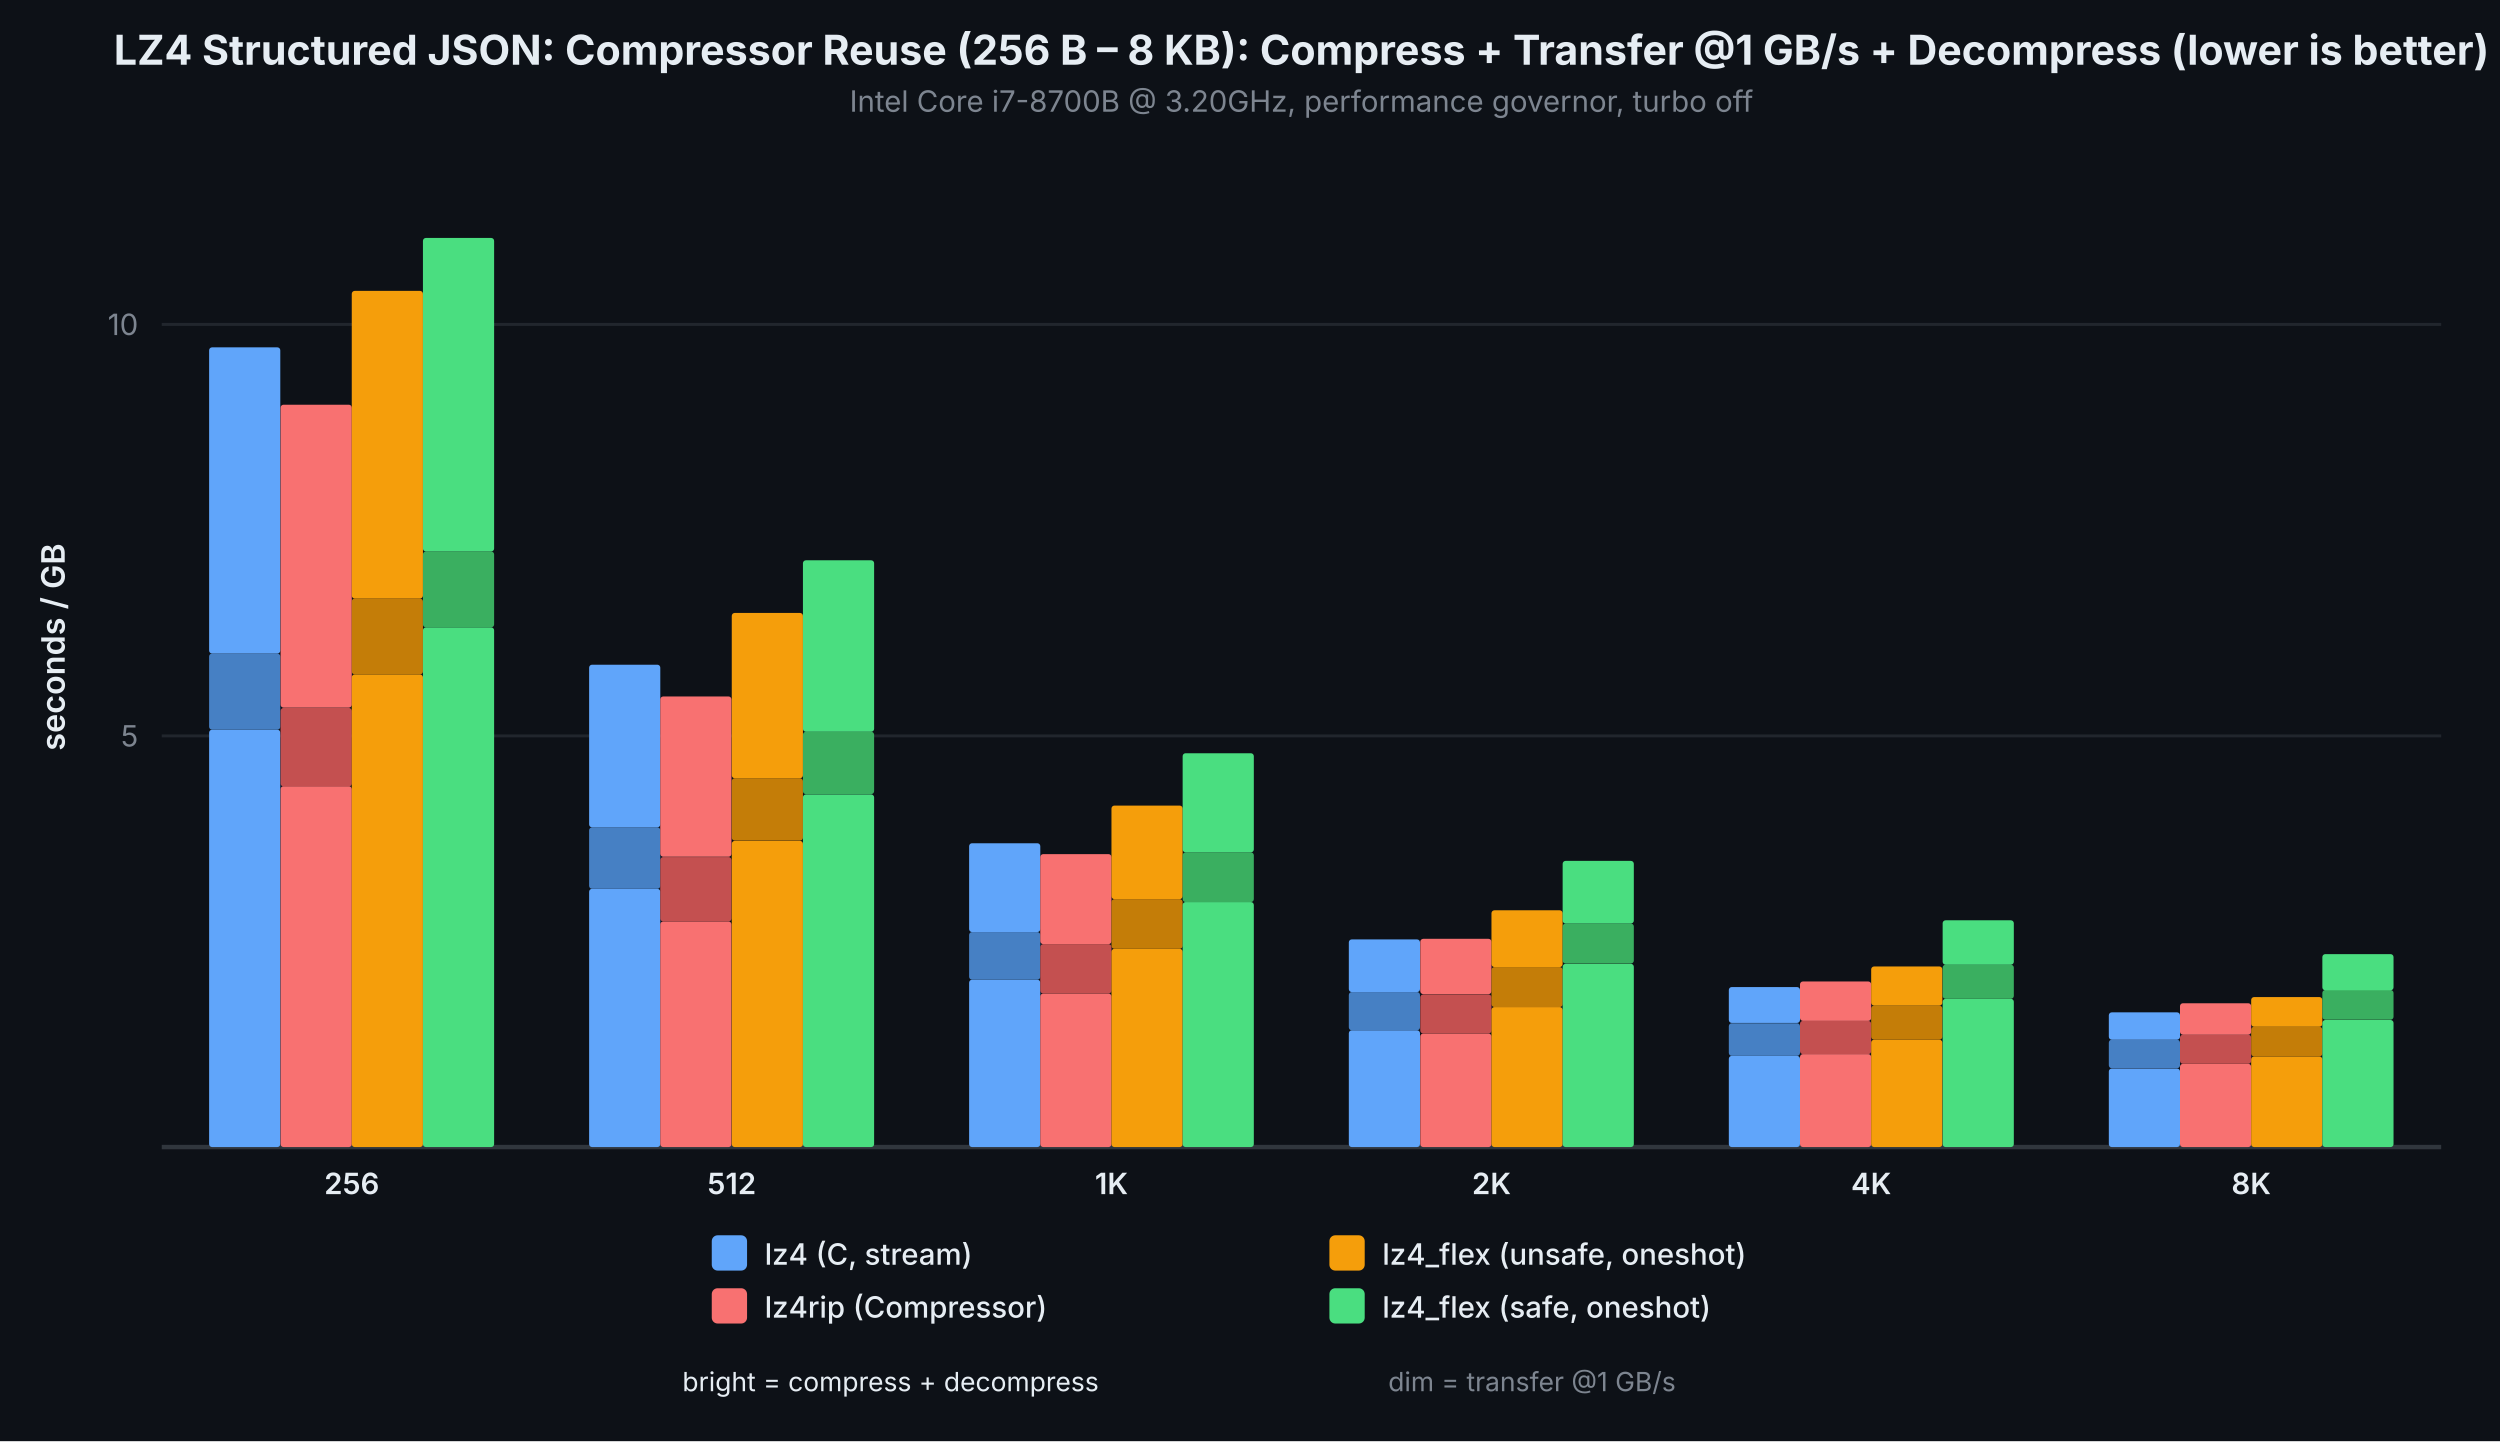
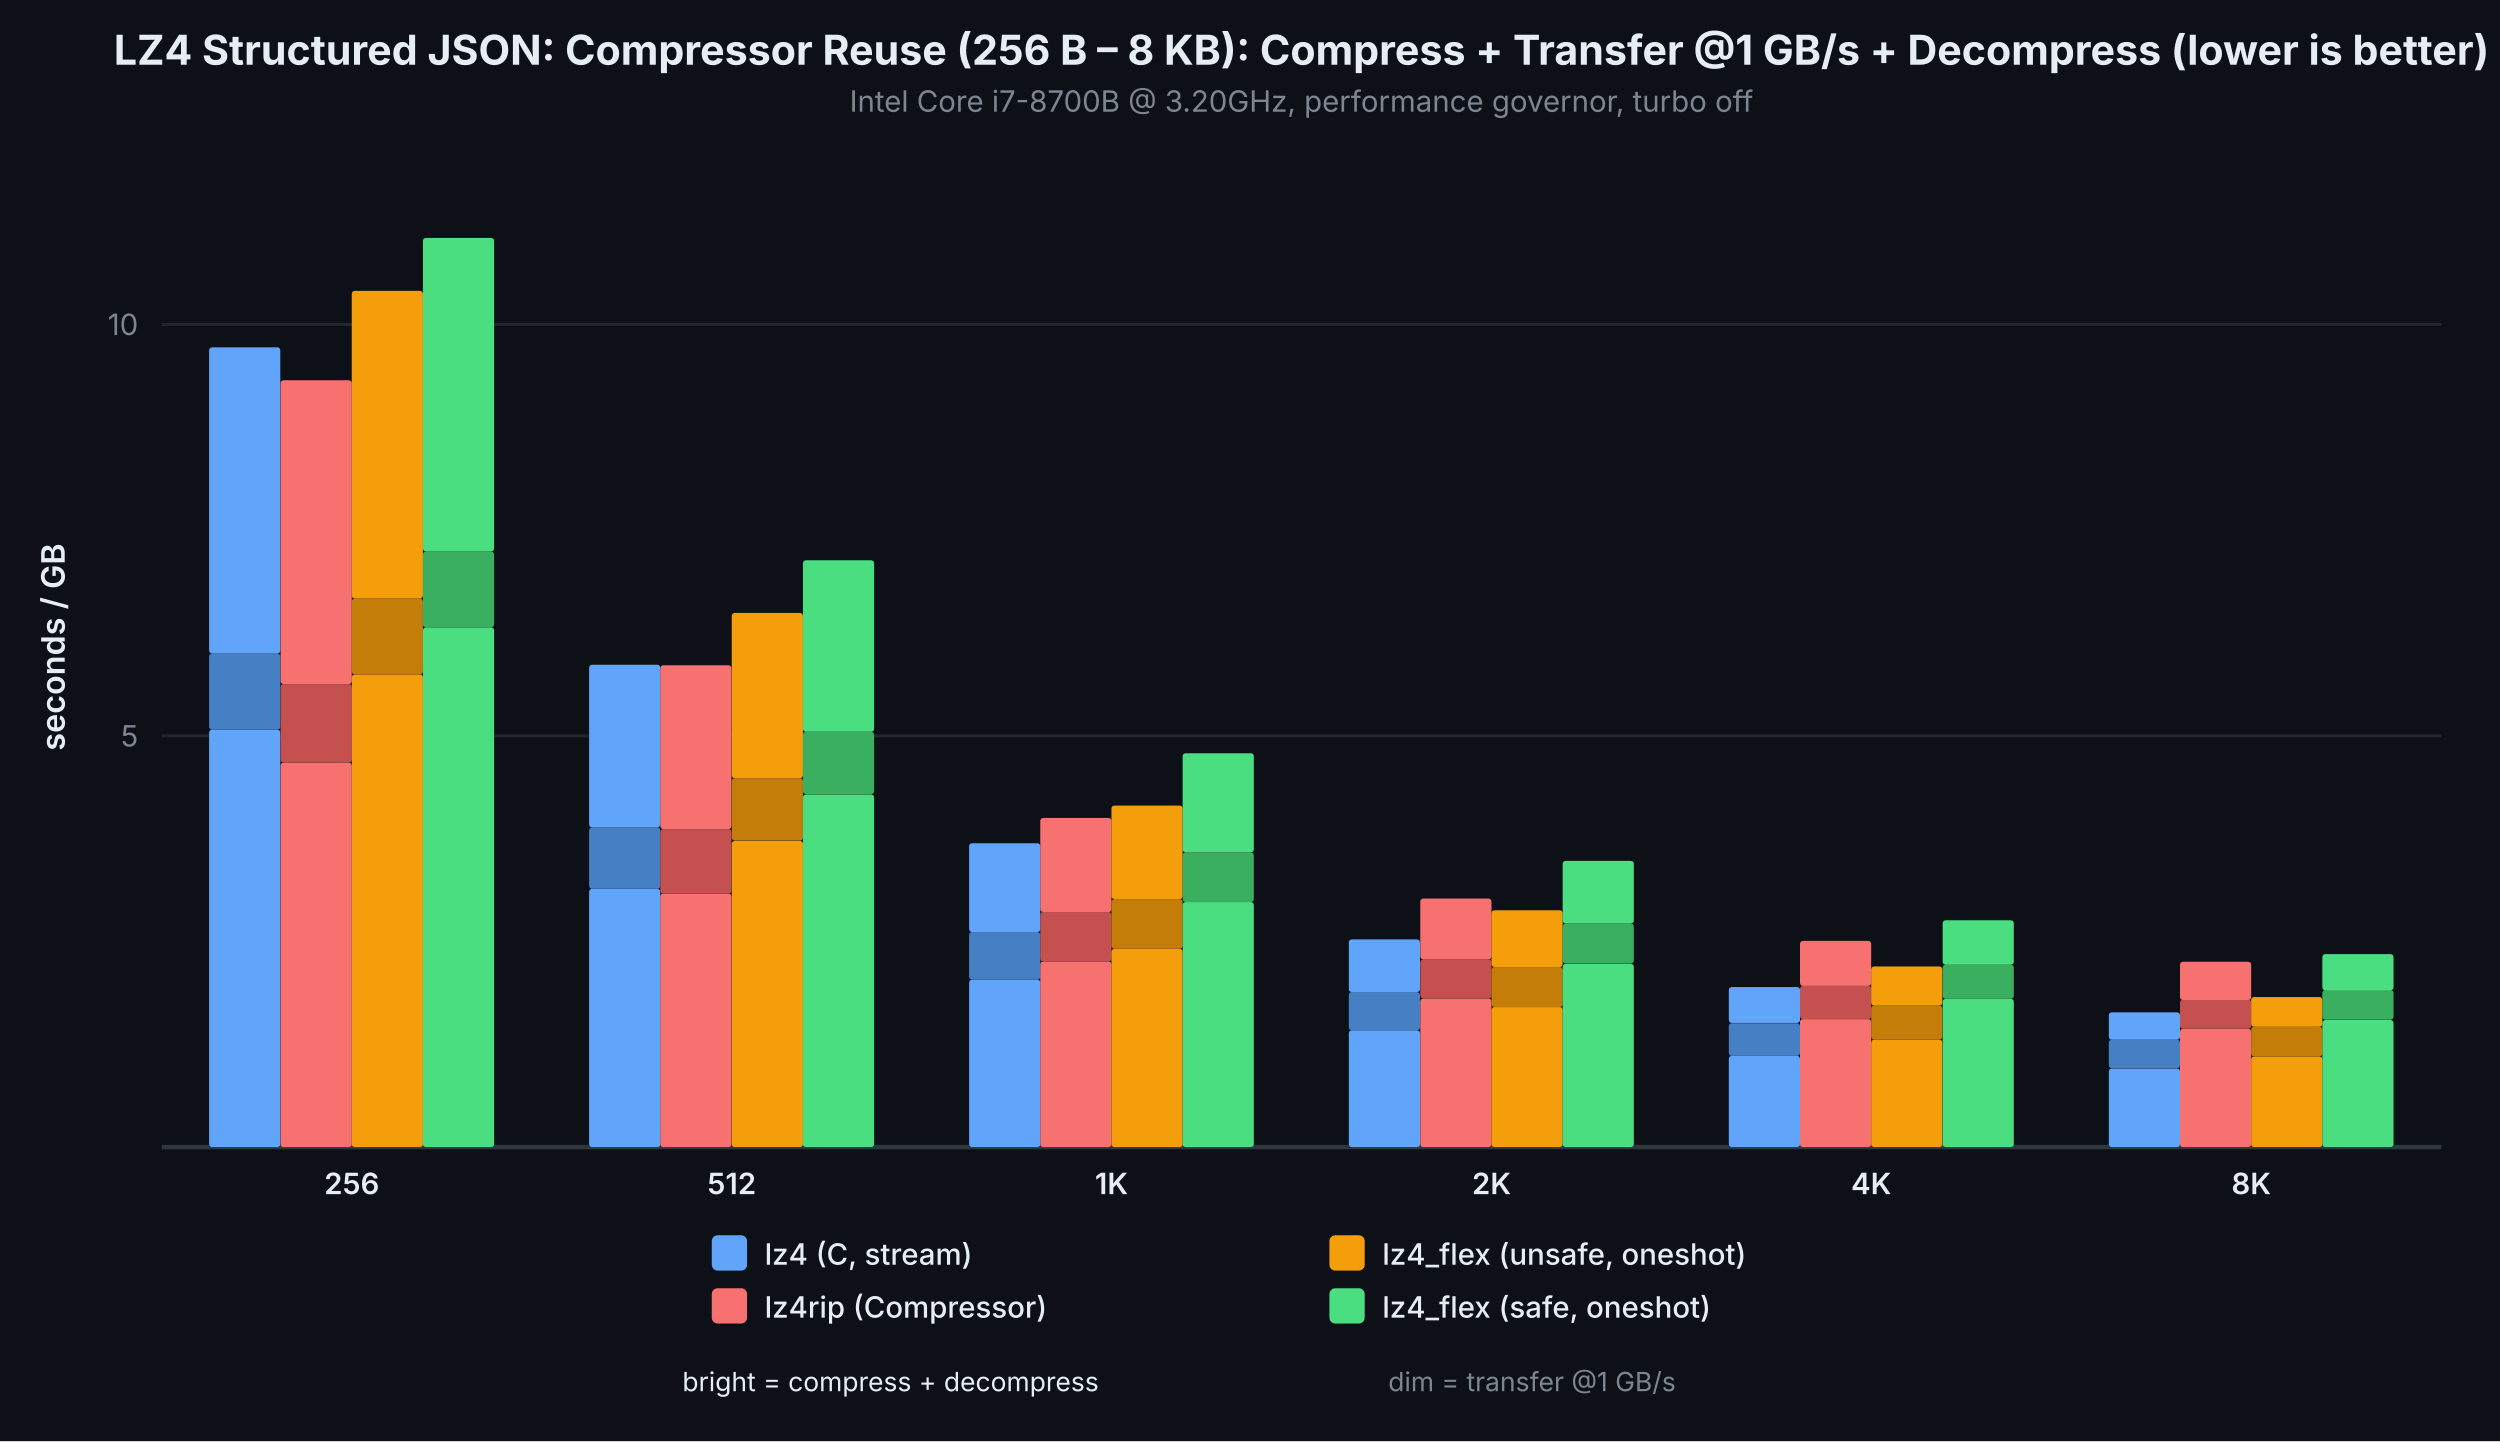
<svg xmlns="http://www.w3.org/2000/svg" viewBox="0 0 850 490" font-family="system-ui, -apple-system, sans-serif">
  <rect width="850" height="490" fill="#0d1117" />
  <text x="442.5" y="22" text-anchor="middle" fill="#e6edf3" font-size="14" font-weight="700">LZ4 Structured JSON: Compressor Reuse (256 B – 8 KB): Compress + Transfer @1 GB/s + Decompress (lower is better)</text>
  <text x="442.5" y="38" text-anchor="middle" fill="#7d8590" font-size="10">Intel Core i7-8700B @ 3.20GHz, performance governor, turbo off</text>
  <line x1="55" y1="250.2" x2="830" y2="250.2" stroke="#21262d" stroke-width="1" />
  <text x="47" y="250.2" text-anchor="end" dominant-baseline="middle" fill="#7d8590" font-size="10">5</text>
  <line x1="55" y1="110.3" x2="830" y2="110.3" stroke="#21262d" stroke-width="1" />
  <text x="47" y="110.3" text-anchor="end" dominant-baseline="middle" fill="#7d8590" font-size="10">10</text>
  <line x1="55" y1="390" x2="830" y2="390" stroke="#30363d" stroke-width="1.5" />
  <text x="22" y="220.0" text-anchor="middle" fill="#e6edf3" font-size="11" font-weight="600" transform="rotate(-90,22,220.0)">seconds / GB</text>
  <rect x="71.1" y="248.1" width="24.2" height="141.9" fill="#60a5fa" rx="1" />
  <rect x="71.1" y="222.2" width="24.2" height="25.9" fill="#4680c4" rx="1" />
  <rect x="71.1" y="118.1" width="24.2" height="104.1" fill="#60a5fa" rx="1" />
-   <rect x="95.4" y="267.3" width="24.2" height="122.7" fill="#f87171" rx="1" />
-   <rect x="95.4" y="240.7" width="24.2" height="26.7" fill="#c45050" rx="1" />
-   <rect x="95.4" y="137.6" width="24.2" height="103.0" fill="#f87171" rx="1" />
+   <rect x="95.4" y="259.3" width="24.2" height="130.7" fill="#f87171" rx="1" />
+   <rect x="95.4" y="232.6" width="24.2" height="26.7" fill="#c45050" rx="1" />
+   <rect x="95.4" y="129.3" width="24.2" height="103.3" fill="#f87171" rx="1" />
  <rect x="119.6" y="229.3" width="24.2" height="160.7" fill="#f59e0b" rx="1" />
  <rect x="119.6" y="203.5" width="24.2" height="25.8" fill="#c47d08" rx="1" />
  <rect x="119.6" y="98.9" width="24.2" height="104.6" fill="#f59e0b" rx="1" />
  <rect x="143.8" y="213.3" width="24.2" height="176.7" fill="#4ade80" rx="1" />
  <rect x="143.8" y="187.5" width="24.2" height="25.8" fill="#3aaf60" rx="1" />
  <rect x="143.8" y="80.9" width="24.2" height="106.6" fill="#4ade80" rx="1" />
  <text x="119.6" y="406" text-anchor="middle" fill="#e6edf3" font-size="10" font-weight="600">256</text>
  <rect x="200.3" y="302.2" width="24.2" height="87.8" fill="#60a5fa" rx="1" />
  <rect x="200.3" y="281.3" width="24.2" height="20.9" fill="#4680c4" rx="1" />
  <rect x="200.3" y="226.0" width="24.2" height="55.3" fill="#60a5fa" rx="1" />
-   <rect x="224.5" y="313.3" width="24.2" height="76.7" fill="#f87171" rx="1" />
-   <rect x="224.5" y="291.4" width="24.2" height="21.9" fill="#c45050" rx="1" />
-   <rect x="224.5" y="236.8" width="24.2" height="54.5" fill="#f87171" rx="1" />
+   <rect x="224.5" y="303.8" width="24.2" height="86.2" fill="#f87171" rx="1" />
+   <rect x="224.5" y="281.9" width="24.2" height="21.9" fill="#c45050" rx="1" />
+   <rect x="224.5" y="226.2" width="24.2" height="55.7" fill="#f87171" rx="1" />
  <rect x="248.8" y="285.9" width="24.2" height="104.1" fill="#f59e0b" rx="1" />
  <rect x="248.8" y="264.6" width="24.2" height="21.2" fill="#c47d08" rx="1" />
  <rect x="248.8" y="208.4" width="24.2" height="56.2" fill="#f59e0b" rx="1" />
  <rect x="273.0" y="270.1" width="24.2" height="119.9" fill="#4ade80" rx="1" />
  <rect x="273.0" y="248.8" width="24.2" height="21.2" fill="#3aaf60" rx="1" />
  <rect x="273.0" y="190.5" width="24.2" height="58.3" fill="#4ade80" rx="1" />
  <text x="248.8" y="406" text-anchor="middle" fill="#e6edf3" font-size="10" font-weight="600">512</text>
  <rect x="329.5" y="333.1" width="24.2" height="56.9" fill="#60a5fa" rx="1" />
  <rect x="329.5" y="316.9" width="24.2" height="16.2" fill="#4680c4" rx="1" />
  <rect x="329.5" y="286.7" width="24.2" height="30.2" fill="#60a5fa" rx="1" />
-   <rect x="353.7" y="337.8" width="24.2" height="52.2" fill="#f87171" rx="1" />
-   <rect x="353.7" y="321.0" width="24.2" height="16.8" fill="#c45050" rx="1" />
-   <rect x="353.7" y="290.4" width="24.2" height="30.6" fill="#f87171" rx="1" />
+   <rect x="353.7" y="326.9" width="24.2" height="63.1" fill="#f87171" rx="1" />
+   <rect x="353.7" y="310.1" width="24.2" height="16.8" fill="#c45050" rx="1" />
+   <rect x="353.7" y="278.1" width="24.2" height="32.0" fill="#f87171" rx="1" />
  <rect x="377.9" y="322.6" width="24.2" height="67.4" fill="#f59e0b" rx="1" />
  <rect x="377.9" y="305.7" width="24.2" height="16.9" fill="#c47d08" rx="1" />
  <rect x="377.9" y="273.9" width="24.2" height="31.8" fill="#f59e0b" rx="1" />
  <rect x="402.1" y="306.7" width="24.2" height="83.3" fill="#4ade80" rx="1" />
  <rect x="402.1" y="289.8" width="24.2" height="16.9" fill="#3aaf60" rx="1" />
  <rect x="402.1" y="256.1" width="24.2" height="33.7" fill="#4ade80" rx="1" />
  <text x="377.9" y="406" text-anchor="middle" fill="#e6edf3" font-size="10" font-weight="600">1K</text>
  <rect x="458.6" y="350.3" width="24.2" height="39.7" fill="#60a5fa" rx="1" />
  <rect x="458.6" y="337.3" width="24.2" height="13.0" fill="#4680c4" rx="1" />
  <rect x="458.6" y="319.4" width="24.2" height="17.9" fill="#60a5fa" rx="1" />
-   <rect x="482.9" y="351.4" width="24.2" height="38.6" fill="#f87171" rx="1" />
-   <rect x="482.9" y="338.1" width="24.2" height="13.3" fill="#c45050" rx="1" />
-   <rect x="482.9" y="319.2" width="24.2" height="18.8" fill="#f87171" rx="1" />
+   <rect x="482.9" y="339.5" width="24.2" height="50.5" fill="#f87171" rx="1" />
+   <rect x="482.9" y="326.2" width="24.2" height="13.3" fill="#c45050" rx="1" />
+   <rect x="482.9" y="305.5" width="24.2" height="20.7" fill="#f87171" rx="1" />
  <rect x="507.1" y="342.4" width="24.2" height="47.6" fill="#f59e0b" rx="1" />
  <rect x="507.1" y="328.8" width="24.2" height="13.6" fill="#c47d08" rx="1" />
  <rect x="507.1" y="309.5" width="24.2" height="19.3" fill="#f59e0b" rx="1" />
  <rect x="531.3" y="327.7" width="24.2" height="62.3" fill="#4ade80" rx="1" />
  <rect x="531.3" y="314.0" width="24.2" height="13.6" fill="#3aaf60" rx="1" />
  <rect x="531.3" y="292.7" width="24.2" height="21.3" fill="#4ade80" rx="1" />
  <text x="507.1" y="406" text-anchor="middle" fill="#e6edf3" font-size="10" font-weight="600">2K</text>
  <rect x="587.8" y="359.0" width="24.2" height="31.0" fill="#60a5fa" rx="1" />
  <rect x="587.8" y="347.9" width="24.2" height="11.1" fill="#4680c4" rx="1" />
  <rect x="587.8" y="335.6" width="24.2" height="12.2" fill="#60a5fa" rx="1" />
-   <rect x="612.0" y="358.4" width="24.2" height="31.6" fill="#f87171" rx="1" />
-   <rect x="612.0" y="347.1" width="24.2" height="11.3" fill="#c45050" rx="1" />
-   <rect x="612.0" y="333.7" width="24.2" height="13.4" fill="#f87171" rx="1" />
+   <rect x="612.0" y="346.5" width="24.2" height="43.5" fill="#f87171" rx="1" />
+   <rect x="612.0" y="335.2" width="24.2" height="11.3" fill="#c45050" rx="1" />
+   <rect x="612.0" y="319.9" width="24.2" height="15.3" fill="#f87171" rx="1" />
  <rect x="636.2" y="353.5" width="24.2" height="36.5" fill="#f59e0b" rx="1" />
  <rect x="636.2" y="341.9" width="24.2" height="11.6" fill="#c47d08" rx="1" />
  <rect x="636.2" y="328.6" width="24.2" height="13.3" fill="#f59e0b" rx="1" />
  <rect x="660.5" y="339.6" width="24.2" height="50.4" fill="#4ade80" rx="1" />
  <rect x="660.5" y="328.0" width="24.2" height="11.6" fill="#3aaf60" rx="1" />
  <rect x="660.5" y="312.9" width="24.2" height="15.1" fill="#4ade80" rx="1" />
  <text x="636.2" y="406" text-anchor="middle" fill="#e6edf3" font-size="10" font-weight="600">4K</text>
  <rect x="717.0" y="363.3" width="24.2" height="26.7" fill="#60a5fa" rx="1" />
  <rect x="717.0" y="353.5" width="24.2" height="9.7" fill="#4680c4" rx="1" />
  <rect x="717.0" y="344.2" width="24.2" height="9.3" fill="#60a5fa" rx="1" />
-   <rect x="741.2" y="361.7" width="24.2" height="28.3" fill="#f87171" rx="1" />
-   <rect x="741.2" y="351.8" width="24.2" height="9.9" fill="#c45050" rx="1" />
-   <rect x="741.2" y="341.1" width="24.2" height="10.7" fill="#f87171" rx="1" />
+   <rect x="741.2" y="349.8" width="24.2" height="40.2" fill="#f87171" rx="1" />
+   <rect x="741.2" y="339.9" width="24.2" height="9.9" fill="#c45050" rx="1" />
+   <rect x="741.2" y="327.0" width="24.2" height="13.0" fill="#f87171" rx="1" />
  <rect x="765.4" y="359.2" width="24.2" height="30.8" fill="#f59e0b" rx="1" />
  <rect x="765.4" y="349.1" width="24.2" height="10.1" fill="#c47d08" rx="1" />
  <rect x="765.4" y="339.0" width="24.2" height="10.1" fill="#f59e0b" rx="1" />
  <rect x="789.6" y="346.8" width="24.2" height="43.2" fill="#4ade80" rx="1" />
  <rect x="789.6" y="336.6" width="24.2" height="10.1" fill="#3aaf60" rx="1" />
  <rect x="789.6" y="324.4" width="24.2" height="12.3" fill="#4ade80" rx="1" />
  <text x="765.4" y="406" text-anchor="middle" fill="#e6edf3" font-size="10" font-weight="600">8K</text>
  <rect x="242" y="420" width="12" height="12" fill="#60a5fa" rx="2" />
  <text x="260" y="430" fill="#e6edf3" font-size="10" font-weight="500">lz4 (C, stream)</text>
  <rect x="242" y="438" width="12" height="12" fill="#f87171" rx="2" />
  <text x="260" y="448" fill="#e6edf3" font-size="10" font-weight="500">lz4rip (Compressor)</text>
  <rect x="452" y="420" width="12" height="12" fill="#f59e0b" rx="2" />
  <text x="470" y="430" fill="#e6edf3" font-size="10" font-weight="500">lz4_flex (unsafe, oneshot)</text>
  <rect x="452" y="438" width="12" height="12" fill="#4ade80" rx="2" />
  <text x="470" y="448" fill="#e6edf3" font-size="10" font-weight="500">lz4_flex (safe, oneshot)</text>
  <text x="232" y="473" fill="#e6edf3" font-size="9">bright = compress + decompress</text>
  <text x="472" y="473" fill="#7d8590" font-size="9">dim = transfer @1 GB/s</text>
</svg>
